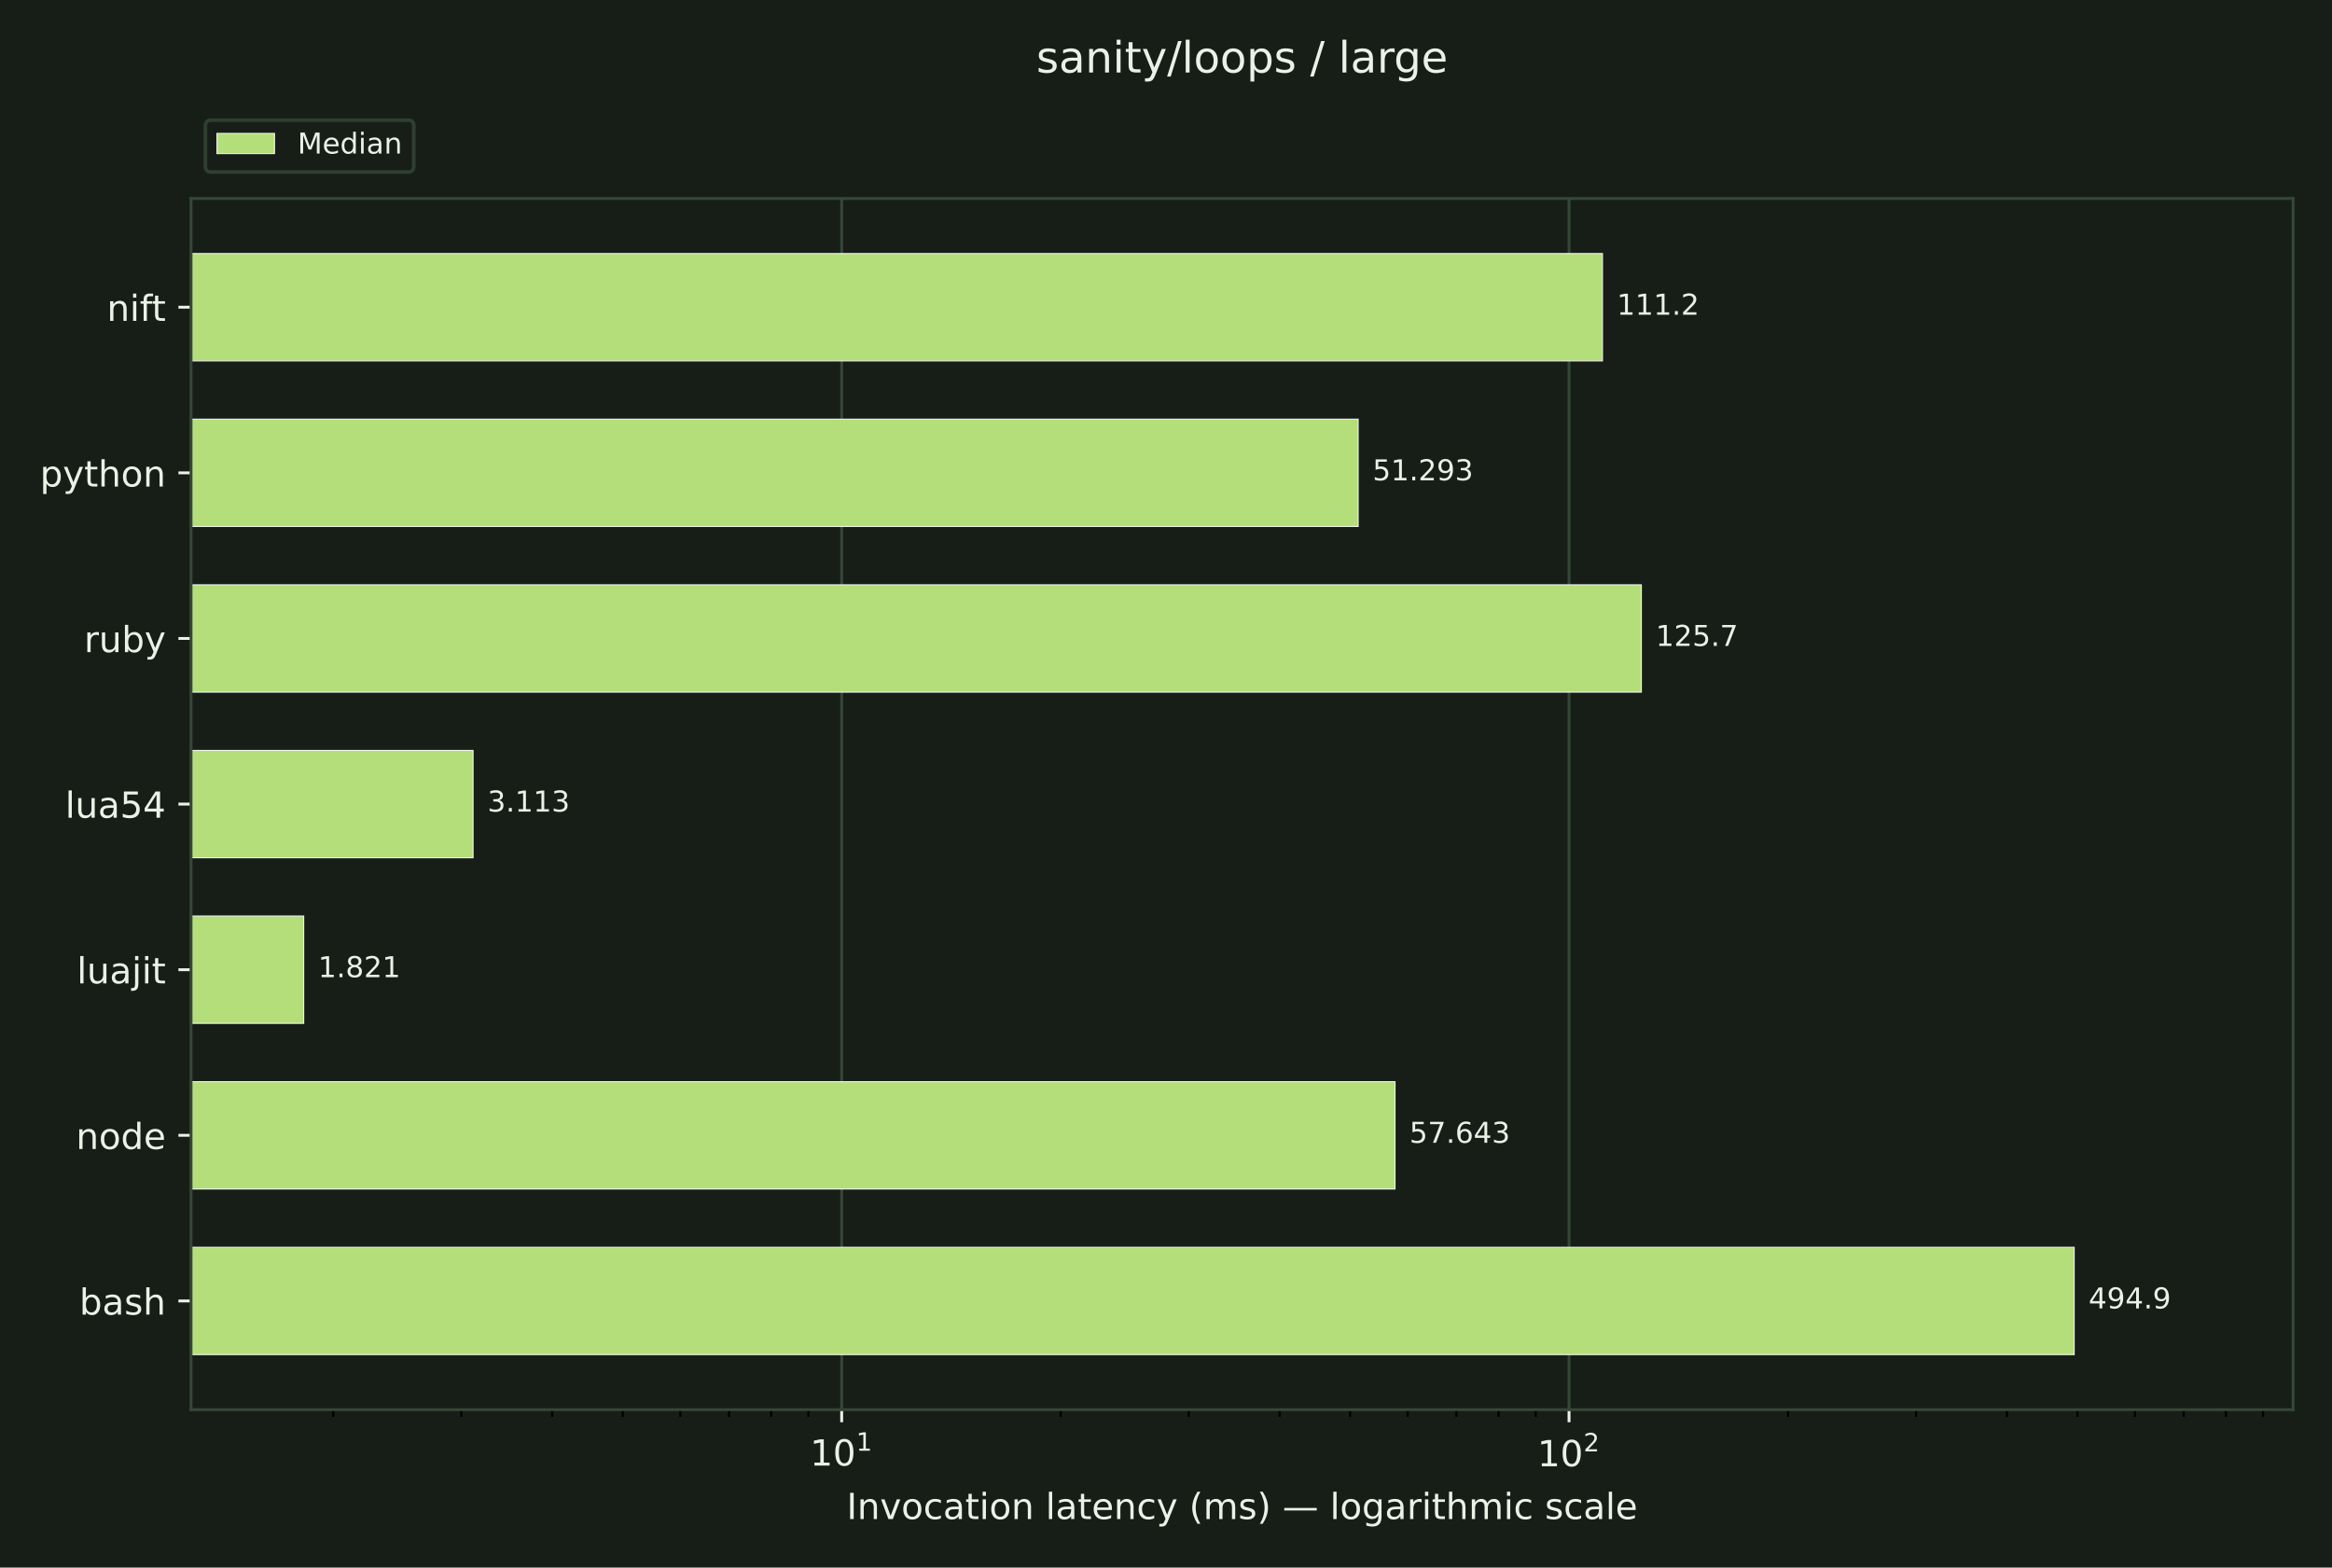
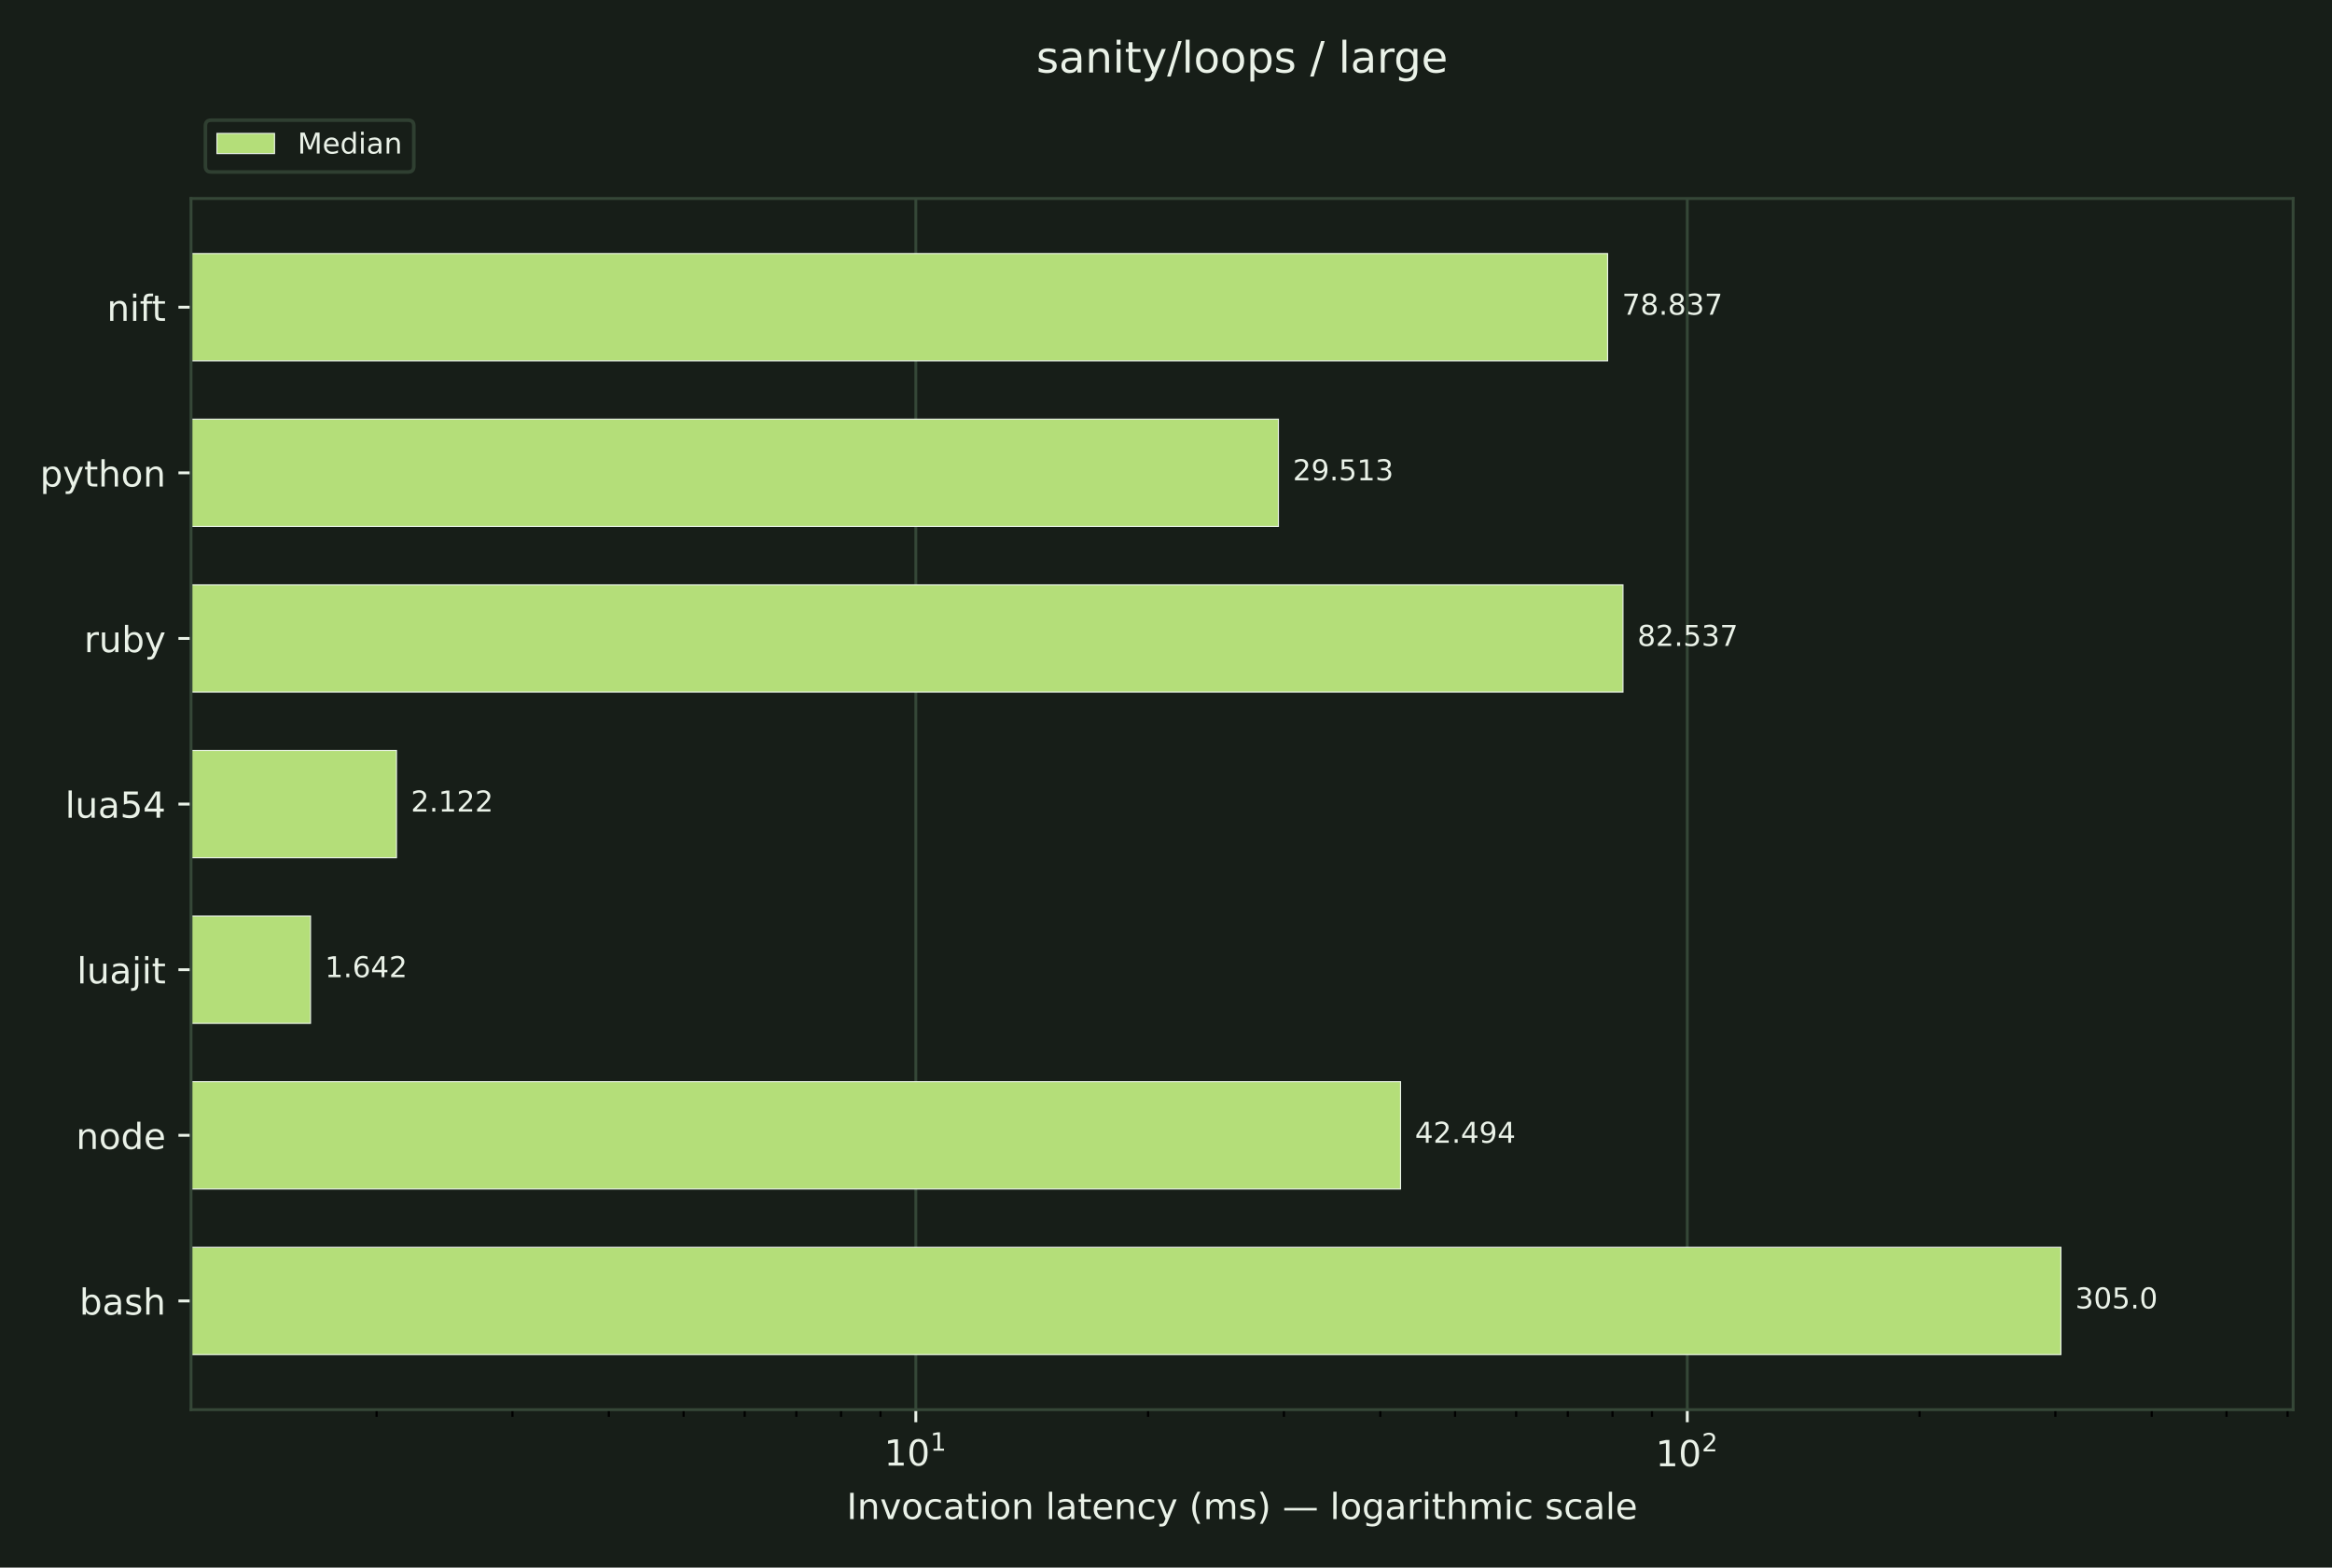
<svg xmlns="http://www.w3.org/2000/svg" xmlns:xlink="http://www.w3.org/1999/xlink" width="648pt" height="435.6pt" viewBox="0 0 648 435.6" version="1.1">
  <defs>
    <style type="text/css">*{stroke-linejoin: round; stroke-linecap: butt}</style>
  </defs>
  <g id="figure_1">
    <g id="patch_1">
      <path d="M 0 435.6  L 648 435.6  L 648 0  L 0 0  z " style="fill: #171e18" />
    </g>
    <g id="axes_1">
      <g id="patch_2">
        <path d="M 53.08 391.715  L 637.2 391.715  L 637.2 55.16  L 53.08 55.16  z " style="fill: #171e18" />
      </g>
      <g id="matplotlib.axis_1">
        <g id="xtick_1">
          <g id="line2d_1">
-             <path d="M 233.88 391.715  L 233.88 55.16  " clip-path="url(#p746bb4a10f)" style="fill: none; stroke: #354737; stroke-width: 0.8; stroke-linecap: square" />
+             <path d="M 254.483 391.715  L 254.483 55.16  " clip-path="url(#p746bb4a10f)" style="fill: none; stroke: #354737; stroke-width: 0.8; stroke-linecap: square" />
          </g>
          <g id="line2d_2">
            <defs>
              <path id="m59518d439b" d="M 0 0  L 0 3.5  " style="stroke: #eaf2e8; stroke-width: 0.8" />
            </defs>
            <g>
-               <use xlink:href="#m59518d439b" x="233.88" y="391.715" style="fill: #eaf2e8; stroke: #eaf2e8; stroke-width: 0.8" />
+               <use xlink:href="#m59518d439b" x="254.483" y="391.715" style="fill: #eaf2e8; stroke: #eaf2e8; stroke-width: 0.8" />
            </g>
          </g>
          <g id="text_1">
-             <g style="fill: #eaf2e8" transform="translate(225.0805 408.0153)">
+             <g style="fill: #eaf2e8" transform="translate(245.6833 408.0153)">
              <text>
                <tspan x="0" y="-0.762" style="font-size: 10px; font-family: 'DejaVu Sans'; fill: #eaf2e8">1</tspan>
                <tspan x="6.362" y="-0.762" style="font-size: 10px; font-family: 'DejaVu Sans'; fill: #eaf2e8">0</tspan>
                <tspan x="12.82" y="-4.892" style="font-size: 7px; font-family: 'DejaVu Sans'; fill: #eaf2e8">1</tspan>
              </text>
            </g>
          </g>
        </g>
        <g id="xtick_2">
          <g id="line2d_3">
-             <path d="M 435.992 391.715  L 435.992 55.16  " clip-path="url(#p746bb4a10f)" style="fill: none; stroke: #354737; stroke-width: 0.8; stroke-linecap: square" />
+             <path d="M 468.851 391.715  L 468.851 55.16  " clip-path="url(#p746bb4a10f)" style="fill: none; stroke: #354737; stroke-width: 0.8; stroke-linecap: square" />
          </g>
          <g id="line2d_4">
            <g>
-               <use xlink:href="#m59518d439b" x="435.992" y="391.715" style="fill: #eaf2e8; stroke: #eaf2e8; stroke-width: 0.8" />
+               <use xlink:href="#m59518d439b" x="468.851" y="391.715" style="fill: #eaf2e8; stroke: #eaf2e8; stroke-width: 0.8" />
            </g>
          </g>
          <g id="text_2">
-             <g style="fill: #eaf2e8" transform="translate(427.1917 408.1153)">
+             <g style="fill: #eaf2e8" transform="translate(460.051 408.1153)">
              <text>
                <tspan x="0" y="-0.675" style="font-size: 10px; font-family: 'DejaVu Sans'; fill: #eaf2e8">1</tspan>
                <tspan x="6.362" y="-0.675" style="font-size: 10px; font-family: 'DejaVu Sans'; fill: #eaf2e8">0</tspan>
                <tspan x="12.82" y="-4.805" style="font-size: 7px; font-family: 'DejaVu Sans'; fill: #eaf2e8">2</tspan>
              </text>
            </g>
          </g>
        </g>
        <g id="xtick_3">
          <g id="line2d_5">
            <defs>
              <path id="m1d4f00b2ae" d="M 0 0  L 0 2  " style="stroke: #000000; stroke-width: 0.6" />
            </defs>
            <g>
-               <use xlink:href="#m1d4f00b2ae" x="92.611" y="391.715" style="stroke: #000000; stroke-width: 0.6" />
+               <use xlink:href="#m1d4f00b2ae" x="104.647" y="391.715" style="stroke: #000000; stroke-width: 0.6" />
            </g>
          </g>
        </g>
        <g id="xtick_4">
          <g id="line2d_6">
            <g>
-               <use xlink:href="#m1d4f00b2ae" x="128.201" y="391.715" style="stroke: #000000; stroke-width: 0.6" />
+               <use xlink:href="#m1d4f00b2ae" x="142.395" y="391.715" style="stroke: #000000; stroke-width: 0.6" />
            </g>
          </g>
        </g>
        <g id="xtick_5">
          <g id="line2d_7">
            <g>
-               <use xlink:href="#m1d4f00b2ae" x="153.452" y="391.715" style="stroke: #000000; stroke-width: 0.6" />
+               <use xlink:href="#m1d4f00b2ae" x="169.178" y="391.715" style="stroke: #000000; stroke-width: 0.6" />
            </g>
          </g>
        </g>
        <g id="xtick_6">
          <g id="line2d_8">
            <g>
-               <use xlink:href="#m1d4f00b2ae" x="173.039" y="391.715" style="stroke: #000000; stroke-width: 0.6" />
+               <use xlink:href="#m1d4f00b2ae" x="189.952" y="391.715" style="stroke: #000000; stroke-width: 0.6" />
            </g>
          </g>
        </g>
        <g id="xtick_7">
          <g id="line2d_9">
            <g>
-               <use xlink:href="#m1d4f00b2ae" x="189.042" y="391.715" style="stroke: #000000; stroke-width: 0.6" />
+               <use xlink:href="#m1d4f00b2ae" x="206.926" y="391.715" style="stroke: #000000; stroke-width: 0.6" />
            </g>
          </g>
        </g>
        <g id="xtick_8">
          <g id="line2d_10">
            <g>
-               <use xlink:href="#m1d4f00b2ae" x="202.573" y="391.715" style="stroke: #000000; stroke-width: 0.6" />
+               <use xlink:href="#m1d4f00b2ae" x="221.277" y="391.715" style="stroke: #000000; stroke-width: 0.6" />
            </g>
          </g>
        </g>
        <g id="xtick_9">
          <g id="line2d_11">
            <g>
-               <use xlink:href="#m1d4f00b2ae" x="214.294" y="391.715" style="stroke: #000000; stroke-width: 0.6" />
+               <use xlink:href="#m1d4f00b2ae" x="233.709" y="391.715" style="stroke: #000000; stroke-width: 0.6" />
            </g>
          </g>
        </g>
        <g id="xtick_10">
          <g id="line2d_12">
            <g>
-               <use xlink:href="#m1d4f00b2ae" x="224.632" y="391.715" style="stroke: #000000; stroke-width: 0.6" />
+               <use xlink:href="#m1d4f00b2ae" x="244.674" y="391.715" style="stroke: #000000; stroke-width: 0.6" />
            </g>
          </g>
        </g>
        <g id="xtick_11">
          <g id="line2d_13">
            <g>
-               <use xlink:href="#m1d4f00b2ae" x="294.722" y="391.715" style="stroke: #000000; stroke-width: 0.6" />
+               <use xlink:href="#m1d4f00b2ae" x="319.014" y="391.715" style="stroke: #000000; stroke-width: 0.6" />
            </g>
          </g>
        </g>
        <g id="xtick_12">
          <g id="line2d_14">
            <g>
-               <use xlink:href="#m1d4f00b2ae" x="330.312" y="391.715" style="stroke: #000000; stroke-width: 0.6" />
+               <use xlink:href="#m1d4f00b2ae" x="356.763" y="391.715" style="stroke: #000000; stroke-width: 0.6" />
            </g>
          </g>
        </g>
        <g id="xtick_13">
          <g id="line2d_15">
            <g>
-               <use xlink:href="#m1d4f00b2ae" x="355.564" y="391.715" style="stroke: #000000; stroke-width: 0.6" />
+               <use xlink:href="#m1d4f00b2ae" x="383.545" y="391.715" style="stroke: #000000; stroke-width: 0.6" />
            </g>
          </g>
        </g>
        <g id="xtick_14">
          <g id="line2d_16">
            <g>
-               <use xlink:href="#m1d4f00b2ae" x="375.15" y="391.715" style="stroke: #000000; stroke-width: 0.6" />
+               <use xlink:href="#m1d4f00b2ae" x="404.32" y="391.715" style="stroke: #000000; stroke-width: 0.6" />
            </g>
          </g>
        </g>
        <g id="xtick_15">
          <g id="line2d_17">
            <g>
-               <use xlink:href="#m1d4f00b2ae" x="391.154" y="391.715" style="stroke: #000000; stroke-width: 0.6" />
+               <use xlink:href="#m1d4f00b2ae" x="421.294" y="391.715" style="stroke: #000000; stroke-width: 0.6" />
            </g>
          </g>
        </g>
        <g id="xtick_16">
          <g id="line2d_18">
            <g>
-               <use xlink:href="#m1d4f00b2ae" x="404.684" y="391.715" style="stroke: #000000; stroke-width: 0.6" />
+               <use xlink:href="#m1d4f00b2ae" x="435.645" y="391.715" style="stroke: #000000; stroke-width: 0.6" />
            </g>
          </g>
        </g>
        <g id="xtick_17">
          <g id="line2d_19">
            <g>
-               <use xlink:href="#m1d4f00b2ae" x="416.405" y="391.715" style="stroke: #000000; stroke-width: 0.6" />
+               <use xlink:href="#m1d4f00b2ae" x="448.077" y="391.715" style="stroke: #000000; stroke-width: 0.6" />
            </g>
          </g>
        </g>
        <g id="xtick_18">
          <g id="line2d_20">
            <g>
-               <use xlink:href="#m1d4f00b2ae" x="426.744" y="391.715" style="stroke: #000000; stroke-width: 0.6" />
+               <use xlink:href="#m1d4f00b2ae" x="459.042" y="391.715" style="stroke: #000000; stroke-width: 0.6" />
            </g>
          </g>
        </g>
        <g id="xtick_19">
          <g id="line2d_21">
            <g>
-               <use xlink:href="#m1d4f00b2ae" x="496.833" y="391.715" style="stroke: #000000; stroke-width: 0.6" />
+               <use xlink:href="#m1d4f00b2ae" x="533.382" y="391.715" style="stroke: #000000; stroke-width: 0.6" />
            </g>
          </g>
        </g>
        <g id="xtick_20">
          <g id="line2d_22">
            <g>
-               <use xlink:href="#m1d4f00b2ae" x="532.423" y="391.715" style="stroke: #000000; stroke-width: 0.6" />
+               <use xlink:href="#m1d4f00b2ae" x="571.13" y="391.715" style="stroke: #000000; stroke-width: 0.6" />
            </g>
          </g>
        </g>
        <g id="xtick_21">
          <g id="line2d_23">
            <g>
-               <use xlink:href="#m1d4f00b2ae" x="557.675" y="391.715" style="stroke: #000000; stroke-width: 0.6" />
+               <use xlink:href="#m1d4f00b2ae" x="597.913" y="391.715" style="stroke: #000000; stroke-width: 0.6" />
            </g>
          </g>
        </g>
        <g id="xtick_22">
          <g id="line2d_24">
            <g>
-               <use xlink:href="#m1d4f00b2ae" x="577.261" y="391.715" style="stroke: #000000; stroke-width: 0.6" />
+               <use xlink:href="#m1d4f00b2ae" x="618.688" y="391.715" style="stroke: #000000; stroke-width: 0.6" />
            </g>
          </g>
        </g>
        <g id="xtick_23">
          <g id="line2d_25">
            <g>
-               <use xlink:href="#m1d4f00b2ae" x="593.265" y="391.715" style="stroke: #000000; stroke-width: 0.6" />
-             </g>
-           </g>
-         </g>
-         <g id="xtick_24">
-           <g id="line2d_26">
-             <g>
-               <use xlink:href="#m1d4f00b2ae" x="606.796" y="391.715" style="stroke: #000000; stroke-width: 0.6" />
-             </g>
-           </g>
-         </g>
-         <g id="xtick_25">
-           <g id="line2d_27">
-             <g>
-               <use xlink:href="#m1d4f00b2ae" x="618.516" y="391.715" style="stroke: #000000; stroke-width: 0.6" />
-             </g>
-           </g>
-         </g>
-         <g id="xtick_26">
-           <g id="line2d_28">
-             <g>
-               <use xlink:href="#m1d4f00b2ae" x="628.855" y="391.715" style="stroke: #000000; stroke-width: 0.6" />
+               <use xlink:href="#m1d4f00b2ae" x="635.661" y="391.715" style="stroke: #000000; stroke-width: 0.6" />
            </g>
          </g>
        </g>
        <g id="text_3">
          <text style="font-size: 10px; font-family: 'DejaVu Sans'; text-anchor: middle; fill: #eaf2e8" x="345.14" y="422.116" transform="rotate(-0 345.14 422.1161)">Invocation latency (ms) — logarithmic scale</text>
        </g>
      </g>
      <g id="matplotlib.axis_2">
        <g id="ytick_1">
-           <g id="line2d_29">
+           <g id="line2d_26">
            <defs>
              <path id="mf8918c31de" d="M 0 0  L -3.5 0  " style="stroke: #eaf2e8; stroke-width: 0.8" />
            </defs>
            <g>
              <use xlink:href="#mf8918c31de" x="53.08" y="85.369" style="fill: #eaf2e8; stroke: #eaf2e8; stroke-width: 0.8" />
            </g>
          </g>
          <g id="text_4">
            <text style="font-size: 10px; font-family: 'DejaVu Sans'; text-anchor: end; fill: #eaf2e8" x="46.08" y="89.169" transform="rotate(-0 46.08 89.16857)">nift</text>
          </g>
        </g>
        <g id="ytick_2">
-           <g id="line2d_30">
+           <g id="line2d_27">
            <g>
              <use xlink:href="#mf8918c31de" x="53.08" y="131.392" style="fill: #eaf2e8; stroke: #eaf2e8; stroke-width: 0.8" />
            </g>
          </g>
          <g id="text_5">
            <text style="font-size: 10px; font-family: 'DejaVu Sans'; text-anchor: end; fill: #eaf2e8" x="46.08" y="135.191" transform="rotate(-0 46.08 135.1913)">python</text>
          </g>
        </g>
        <g id="ytick_3">
-           <g id="line2d_31">
+           <g id="line2d_28">
            <g>
              <use xlink:href="#mf8918c31de" x="53.08" y="177.415" style="fill: #eaf2e8; stroke: #eaf2e8; stroke-width: 0.8" />
            </g>
          </g>
          <g id="text_6">
            <text style="font-size: 10px; font-family: 'DejaVu Sans'; text-anchor: end; fill: #eaf2e8" x="46.08" y="181.214" transform="rotate(-0 46.08 181.2141)">ruby</text>
          </g>
        </g>
        <g id="ytick_4">
-           <g id="line2d_32">
+           <g id="line2d_29">
            <g>
              <use xlink:href="#mf8918c31de" x="53.08" y="223.438" style="fill: #eaf2e8; stroke: #eaf2e8; stroke-width: 0.8" />
            </g>
          </g>
          <g id="text_7">
            <text style="font-size: 10px; font-family: 'DejaVu Sans'; text-anchor: end; fill: #eaf2e8" x="46.08" y="227.237" transform="rotate(-0 46.08 227.2369)">lua54</text>
          </g>
        </g>
        <g id="ytick_5">
-           <g id="line2d_33">
+           <g id="line2d_30">
            <g>
              <use xlink:href="#mf8918c31de" x="53.08" y="269.46" style="fill: #eaf2e8; stroke: #eaf2e8; stroke-width: 0.8" />
            </g>
          </g>
          <g id="text_8">
            <text style="font-size: 10px; font-family: 'DejaVu Sans'; text-anchor: end; fill: #eaf2e8" x="46.08" y="273.26" transform="rotate(-0 46.08 273.2596)">luajit</text>
          </g>
        </g>
        <g id="ytick_6">
-           <g id="line2d_34">
+           <g id="line2d_31">
            <g>
              <use xlink:href="#mf8918c31de" x="53.08" y="315.483" style="fill: #eaf2e8; stroke: #eaf2e8; stroke-width: 0.8" />
            </g>
          </g>
          <g id="text_9">
            <text style="font-size: 10px; font-family: 'DejaVu Sans'; text-anchor: end; fill: #eaf2e8" x="46.08" y="319.282" transform="rotate(-0 46.08 319.2824)">node</text>
          </g>
        </g>
        <g id="ytick_7">
-           <g id="line2d_35">
+           <g id="line2d_32">
            <g>
              <use xlink:href="#mf8918c31de" x="53.08" y="361.506" style="fill: #eaf2e8; stroke: #eaf2e8; stroke-width: 0.8" />
            </g>
          </g>
          <g id="text_10">
            <text style="font-size: 10px; font-family: 'DejaVu Sans'; text-anchor: end; fill: #eaf2e8" x="46.08" y="365.305" transform="rotate(-0 46.08 365.3052)">bash</text>
          </g>
        </g>
      </g>
      <g id="patch_3">
-         <path d="M -202079.458 70.458  L 445.278 70.458  L 445.278 100.281  L -202079.458 100.281  z " clip-path="url(#p746bb4a10f)" style="fill: #b4de79; stroke: #eaf2e8; stroke-width: 0.3; stroke-linejoin: miter" />
+         <path d="M -214327.532 70.458  L 446.713 70.458  L 446.713 100.281  L -214327.532 100.281  z " clip-path="url(#p746bb4a10f)" style="fill: #b4de79; stroke: #eaf2e8; stroke-width: 0.3; stroke-linejoin: miter" />
      </g>
      <g id="patch_4">
-         <path d="M -202079.458 116.481  L 377.392 116.481  L 377.392 146.303  L -202079.458 146.303  z " clip-path="url(#p746bb4a10f)" style="fill: #b4de79; stroke: #eaf2e8; stroke-width: 0.3; stroke-linejoin: miter" />
+         <path d="M -214327.532 116.481  L 355.238 116.481  L 355.238 146.303  L -214327.532 146.303  z " clip-path="url(#p746bb4a10f)" style="fill: #b4de79; stroke: #eaf2e8; stroke-width: 0.3; stroke-linejoin: miter" />
      </g>
      <g id="patch_5">
-         <path d="M -202079.458 162.504  L 456.081 162.504  L 456.081 192.326  L -202079.458 192.326  z " clip-path="url(#p746bb4a10f)" style="fill: #b4de79; stroke: #eaf2e8; stroke-width: 0.3; stroke-linejoin: miter" />
+         <path d="M -214327.532 162.504  L 450.983 162.504  L 450.983 192.326  L -214327.532 192.326  z " clip-path="url(#p746bb4a10f)" style="fill: #b4de79; stroke: #eaf2e8; stroke-width: 0.3; stroke-linejoin: miter" />
      </g>
      <g id="patch_6">
-         <path d="M -202079.458 208.526  L 131.445 208.526  L 131.445 238.349  L -202079.458 238.349  z " clip-path="url(#p746bb4a10f)" style="fill: #b4de79; stroke: #eaf2e8; stroke-width: 0.3; stroke-linejoin: miter" />
+         <path d="M -214327.532 208.526  L 110.171 208.526  L 110.171 238.349  L -214327.532 238.349  z " clip-path="url(#p746bb4a10f)" style="fill: #b4de79; stroke: #eaf2e8; stroke-width: 0.3; stroke-linejoin: miter" />
      </g>
      <g id="patch_7">
-         <path d="M -202079.458 254.549  L 84.387 254.549  L 84.387 284.372  L -202079.458 284.372  z " clip-path="url(#p746bb4a10f)" style="fill: #b4de79; stroke: #eaf2e8; stroke-width: 0.3; stroke-linejoin: miter" />
+         <path d="M -214327.532 254.549  L 86.286 254.549  L 86.286 284.372  L -214327.532 284.372  z " clip-path="url(#p746bb4a10f)" style="fill: #b4de79; stroke: #eaf2e8; stroke-width: 0.3; stroke-linejoin: miter" />
      </g>
      <g id="patch_8">
-         <path d="M -202079.458 300.572  L 387.635 300.572  L 387.635 330.395  L -202079.458 330.395  z " clip-path="url(#p746bb4a10f)" style="fill: #b4de79; stroke: #eaf2e8; stroke-width: 0.3; stroke-linejoin: miter" />
+         <path d="M -214327.532 300.572  L 389.176 300.572  L 389.176 330.395  L -214327.532 330.395  z " clip-path="url(#p746bb4a10f)" style="fill: #b4de79; stroke: #eaf2e8; stroke-width: 0.3; stroke-linejoin: miter" />
      </g>
      <g id="patch_9">
-         <path d="M -202079.458 346.595  L 576.358 346.595  L 576.358 376.417  L -202079.458 376.417  z " clip-path="url(#p746bb4a10f)" style="fill: #b4de79; stroke: #eaf2e8; stroke-width: 0.3; stroke-linejoin: miter" />
+         <path d="M -214327.532 346.595  L 572.669 346.595  L 572.669 376.417  L -214327.532 376.417  z " clip-path="url(#p746bb4a10f)" style="fill: #b4de79; stroke: #eaf2e8; stroke-width: 0.3; stroke-linejoin: miter" />
      </g>
      <g id="patch_10">
        <path d="M 53.08 391.715  L 53.08 55.16  " style="fill: none; stroke: #354737; stroke-width: 0.8; stroke-linejoin: miter; stroke-linecap: square" />
      </g>
      <g id="patch_11">
        <path d="M 637.2 391.715  L 637.2 55.16  " style="fill: none; stroke: #354737; stroke-width: 0.8; stroke-linejoin: miter; stroke-linecap: square" />
      </g>
      <g id="patch_12">
        <path d="M 53.08 391.715  L 637.2 391.715  " style="fill: none; stroke: #354737; stroke-width: 0.8; stroke-linejoin: miter; stroke-linecap: square" />
      </g>
      <g id="patch_13">
        <path d="M 53.08 55.16  L 637.2 55.16  " style="fill: none; stroke: #354737; stroke-width: 0.8; stroke-linejoin: miter; stroke-linecap: square" />
      </g>
      <g id="text_11">
-         <text style="font-size: 8px; font-family: 'DejaVu Sans'; text-anchor: start; fill: #eaf2e8" x="449.278" y="87.447" transform="rotate(-0 449.2781 87.44747)">111.2</text>
+         <text style="font-size: 8px; font-family: 'DejaVu Sans'; text-anchor: start; fill: #eaf2e8" x="450.713" y="87.447" transform="rotate(-0 450.7127 87.44747)">78.837</text>
      </g>
      <g id="text_12">
-         <text style="font-size: 8px; font-family: 'DejaVu Sans'; text-anchor: start; fill: #eaf2e8" x="381.392" y="133.47" transform="rotate(-0 381.3919 133.4702)">51.293</text>
+         <text style="font-size: 8px; font-family: 'DejaVu Sans'; text-anchor: start; fill: #eaf2e8" x="359.238" y="133.47" transform="rotate(-0 359.2379 133.4702)">29.513</text>
      </g>
      <g id="text_13">
-         <text style="font-size: 8px; font-family: 'DejaVu Sans'; text-anchor: start; fill: #eaf2e8" x="460.081" y="179.493" transform="rotate(-0 460.0814 179.493)">125.7</text>
+         <text style="font-size: 8px; font-family: 'DejaVu Sans'; text-anchor: start; fill: #eaf2e8" x="454.983" y="179.493" transform="rotate(-0 454.9833 179.493)">82.537</text>
      </g>
      <g id="text_14">
-         <text style="font-size: 8px; font-family: 'DejaVu Sans'; text-anchor: start; fill: #eaf2e8" x="135.445" y="225.516" transform="rotate(-0 135.4452 225.5158)">3.113</text>
+         <text style="font-size: 8px; font-family: 'DejaVu Sans'; text-anchor: start; fill: #eaf2e8" x="114.171" y="225.516" transform="rotate(-0 114.171 225.5158)">2.122</text>
      </g>
      <g id="text_15">
-         <text style="font-size: 8px; font-family: 'DejaVu Sans'; text-anchor: start; fill: #eaf2e8" x="88.387" y="271.539" transform="rotate(-0 88.38742 271.5386)">1.821</text>
+         <text style="font-size: 8px; font-family: 'DejaVu Sans'; text-anchor: start; fill: #eaf2e8" x="90.286" y="271.539" transform="rotate(-0 90.28597 271.5386)">1.642</text>
      </g>
      <g id="text_16">
-         <text style="font-size: 8px; font-family: 'DejaVu Sans'; text-anchor: start; fill: #eaf2e8" x="391.635" y="317.561" transform="rotate(-0 391.6352 317.5613)">57.643</text>
+         <text style="font-size: 8px; font-family: 'DejaVu Sans'; text-anchor: start; fill: #eaf2e8" x="393.176" y="317.561" transform="rotate(-0 393.1764 317.5613)">42.494</text>
      </g>
      <g id="text_17">
-         <text style="font-size: 8px; font-family: 'DejaVu Sans'; text-anchor: start; fill: #eaf2e8" x="580.358" y="363.584" transform="rotate(-0 580.3585 363.5841)">494.9</text>
+         <text style="font-size: 8px; font-family: 'DejaVu Sans'; text-anchor: start; fill: #eaf2e8" x="576.669" y="363.584" transform="rotate(-0 576.6689 363.5841)">305.0</text>
      </g>
      <g id="text_18">
        <text style="font-size: 12px; font-family: 'DejaVu Sans'; text-anchor: middle; fill: #eaf2e8" x="345.14" y="20.16" transform="rotate(-0 345.14 20.16)">sanity/loops / large</text>
      </g>
      <g id="legend_1">
        <g id="patch_14">
          <path d="M 58.68 47.794  L 113.379 47.794  Q 114.979 47.794 114.979 46.194  L 114.979 34.994  Q 114.979 33.394 113.379 33.394  L 58.68 33.394  Q 57.08 33.394 57.08 34.994  L 57.08 46.194  Q 57.08 47.794 58.68 47.794  z " style="fill: #171e18; opacity: 0.8; stroke: #354737; stroke-linejoin: miter" />
        </g>
        <g id="patch_15">
          <path d="M 60.28 42.673  L 76.28 42.673  L 76.28 37.073  L 60.28 37.073  z " style="fill: #b4de79; stroke: #eaf2e8; stroke-width: 0.3; stroke-linejoin: miter" />
        </g>
        <g id="text_19">
          <text style="font-size: 8px; font-family: 'DejaVu Sans'; text-anchor: start; fill: #eaf2e8" x="82.68" y="42.673" transform="rotate(-0 82.68 42.67257)">Median</text>
        </g>
      </g>
    </g>
  </g>
  <defs>
    <clipPath id="p746bb4a10f">
      <rect x="53.08" y="55.16" width="584.12" height="336.555" />
    </clipPath>
  </defs>
</svg>
